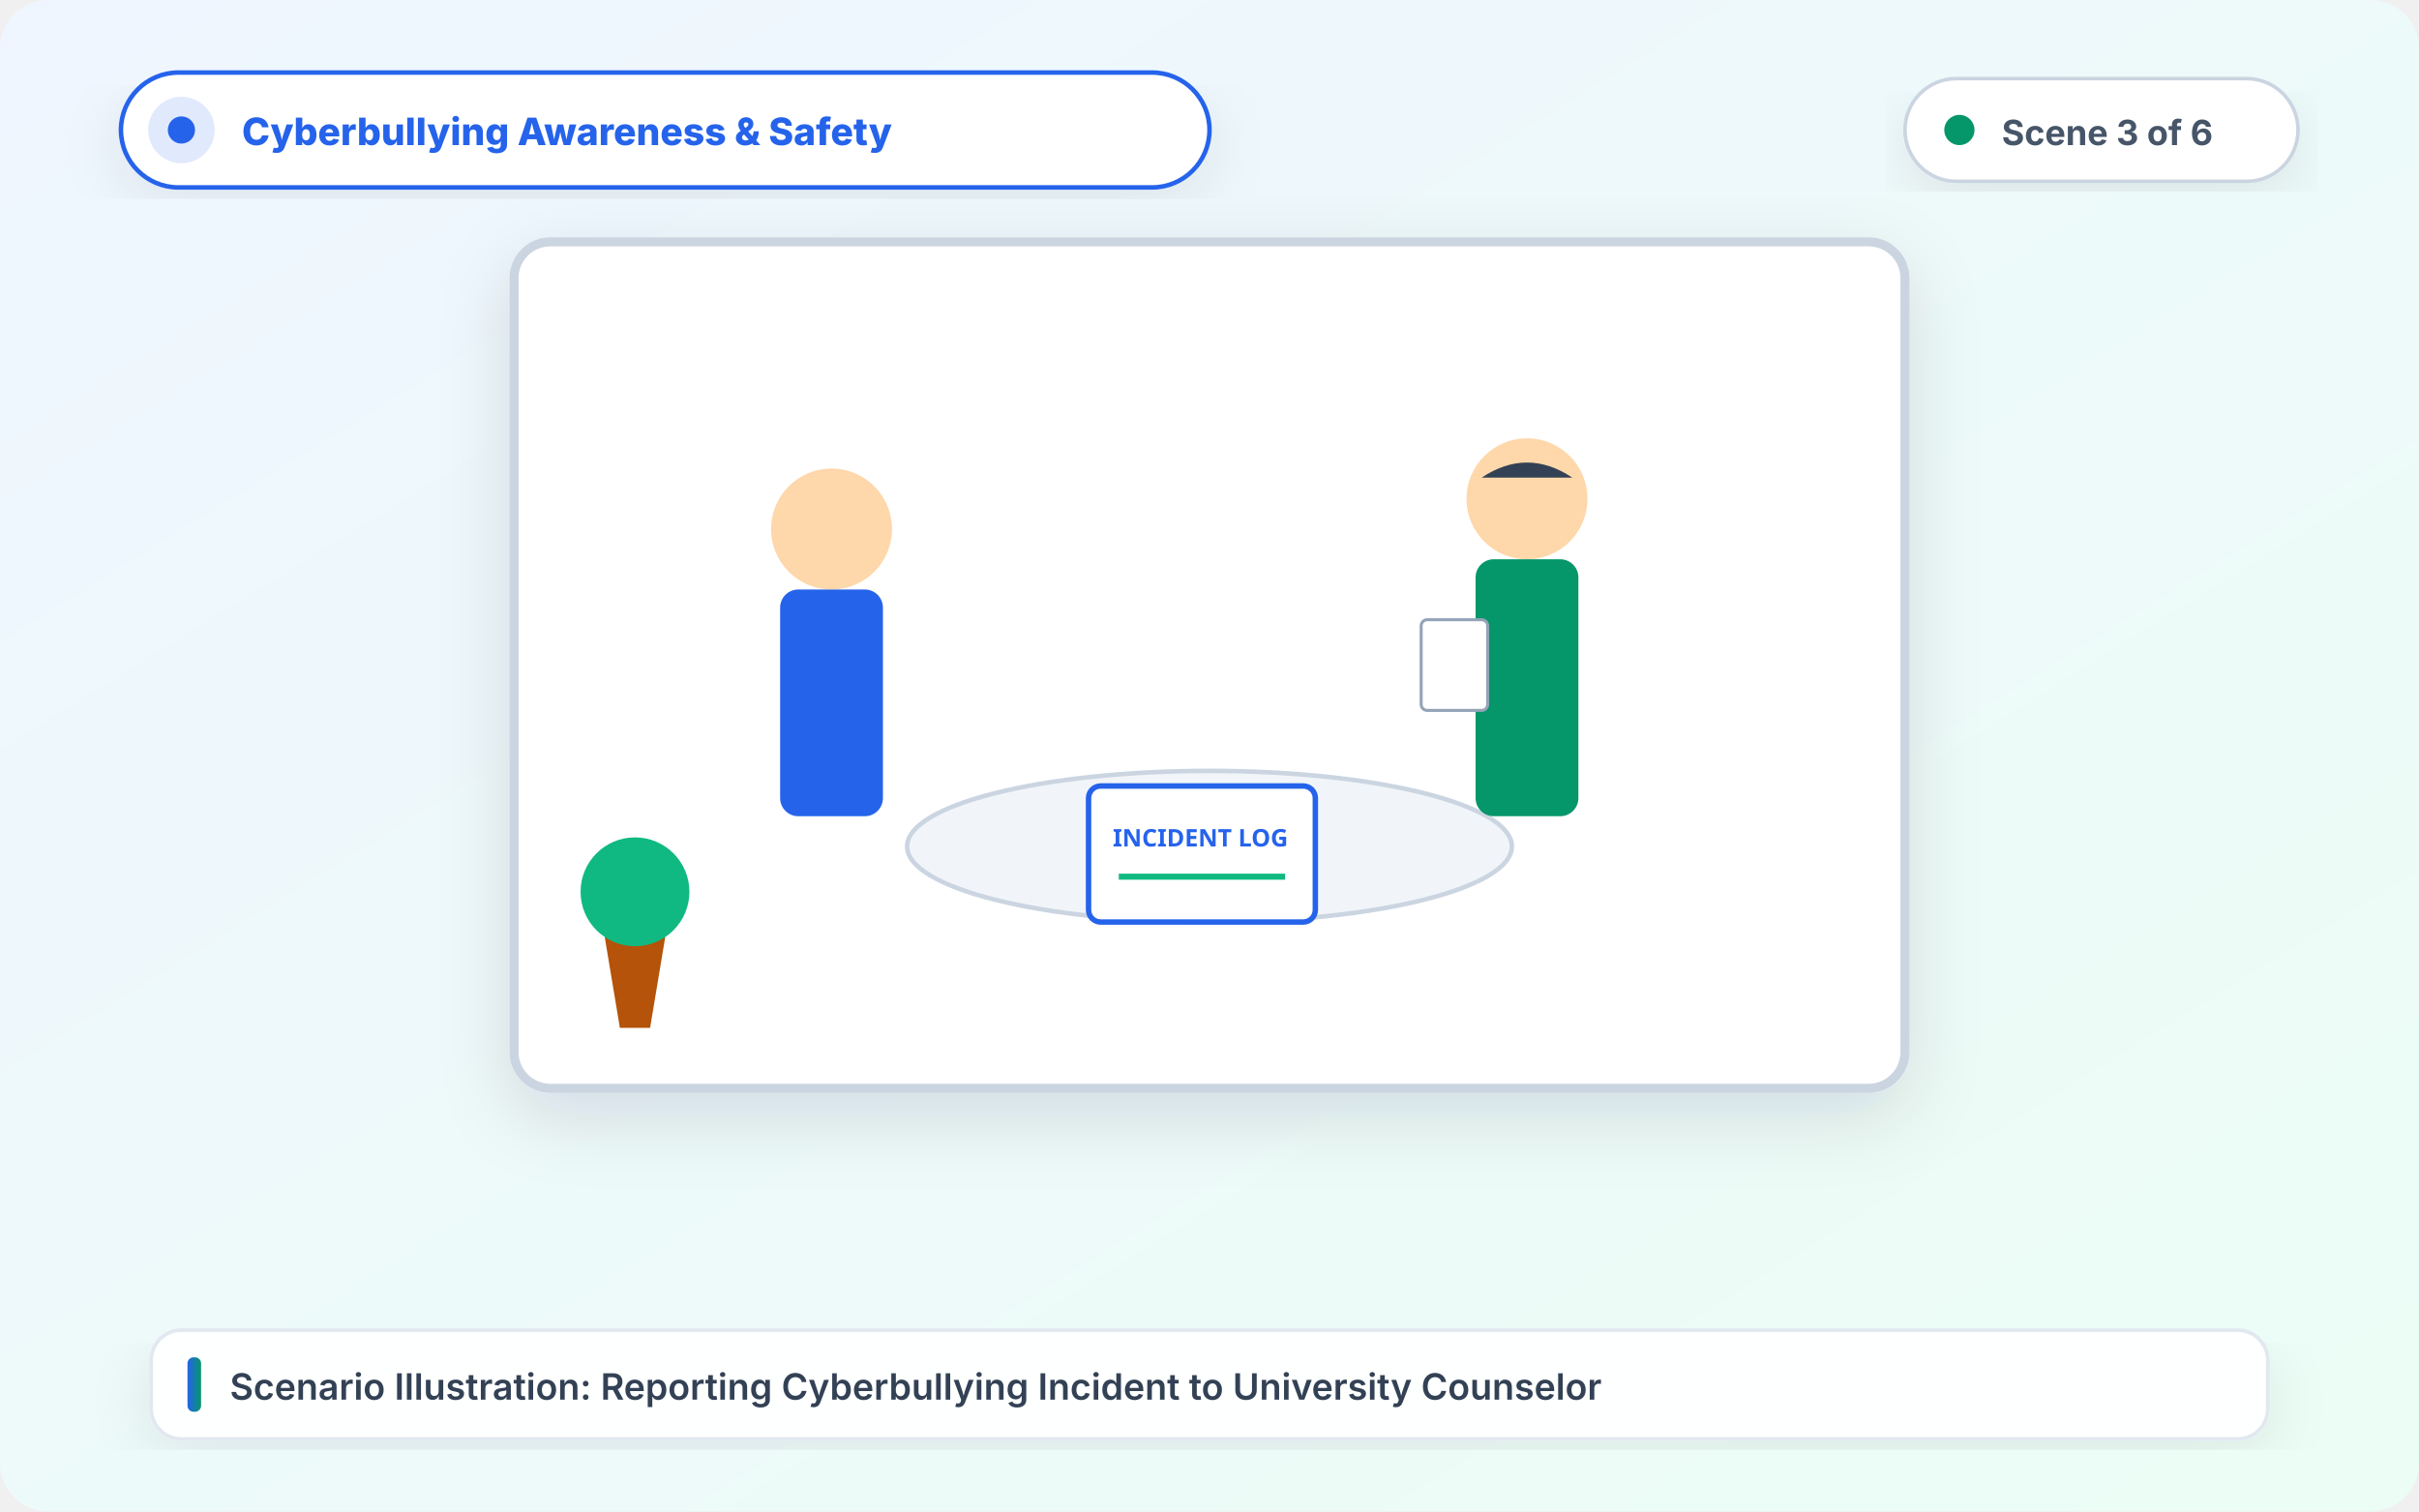
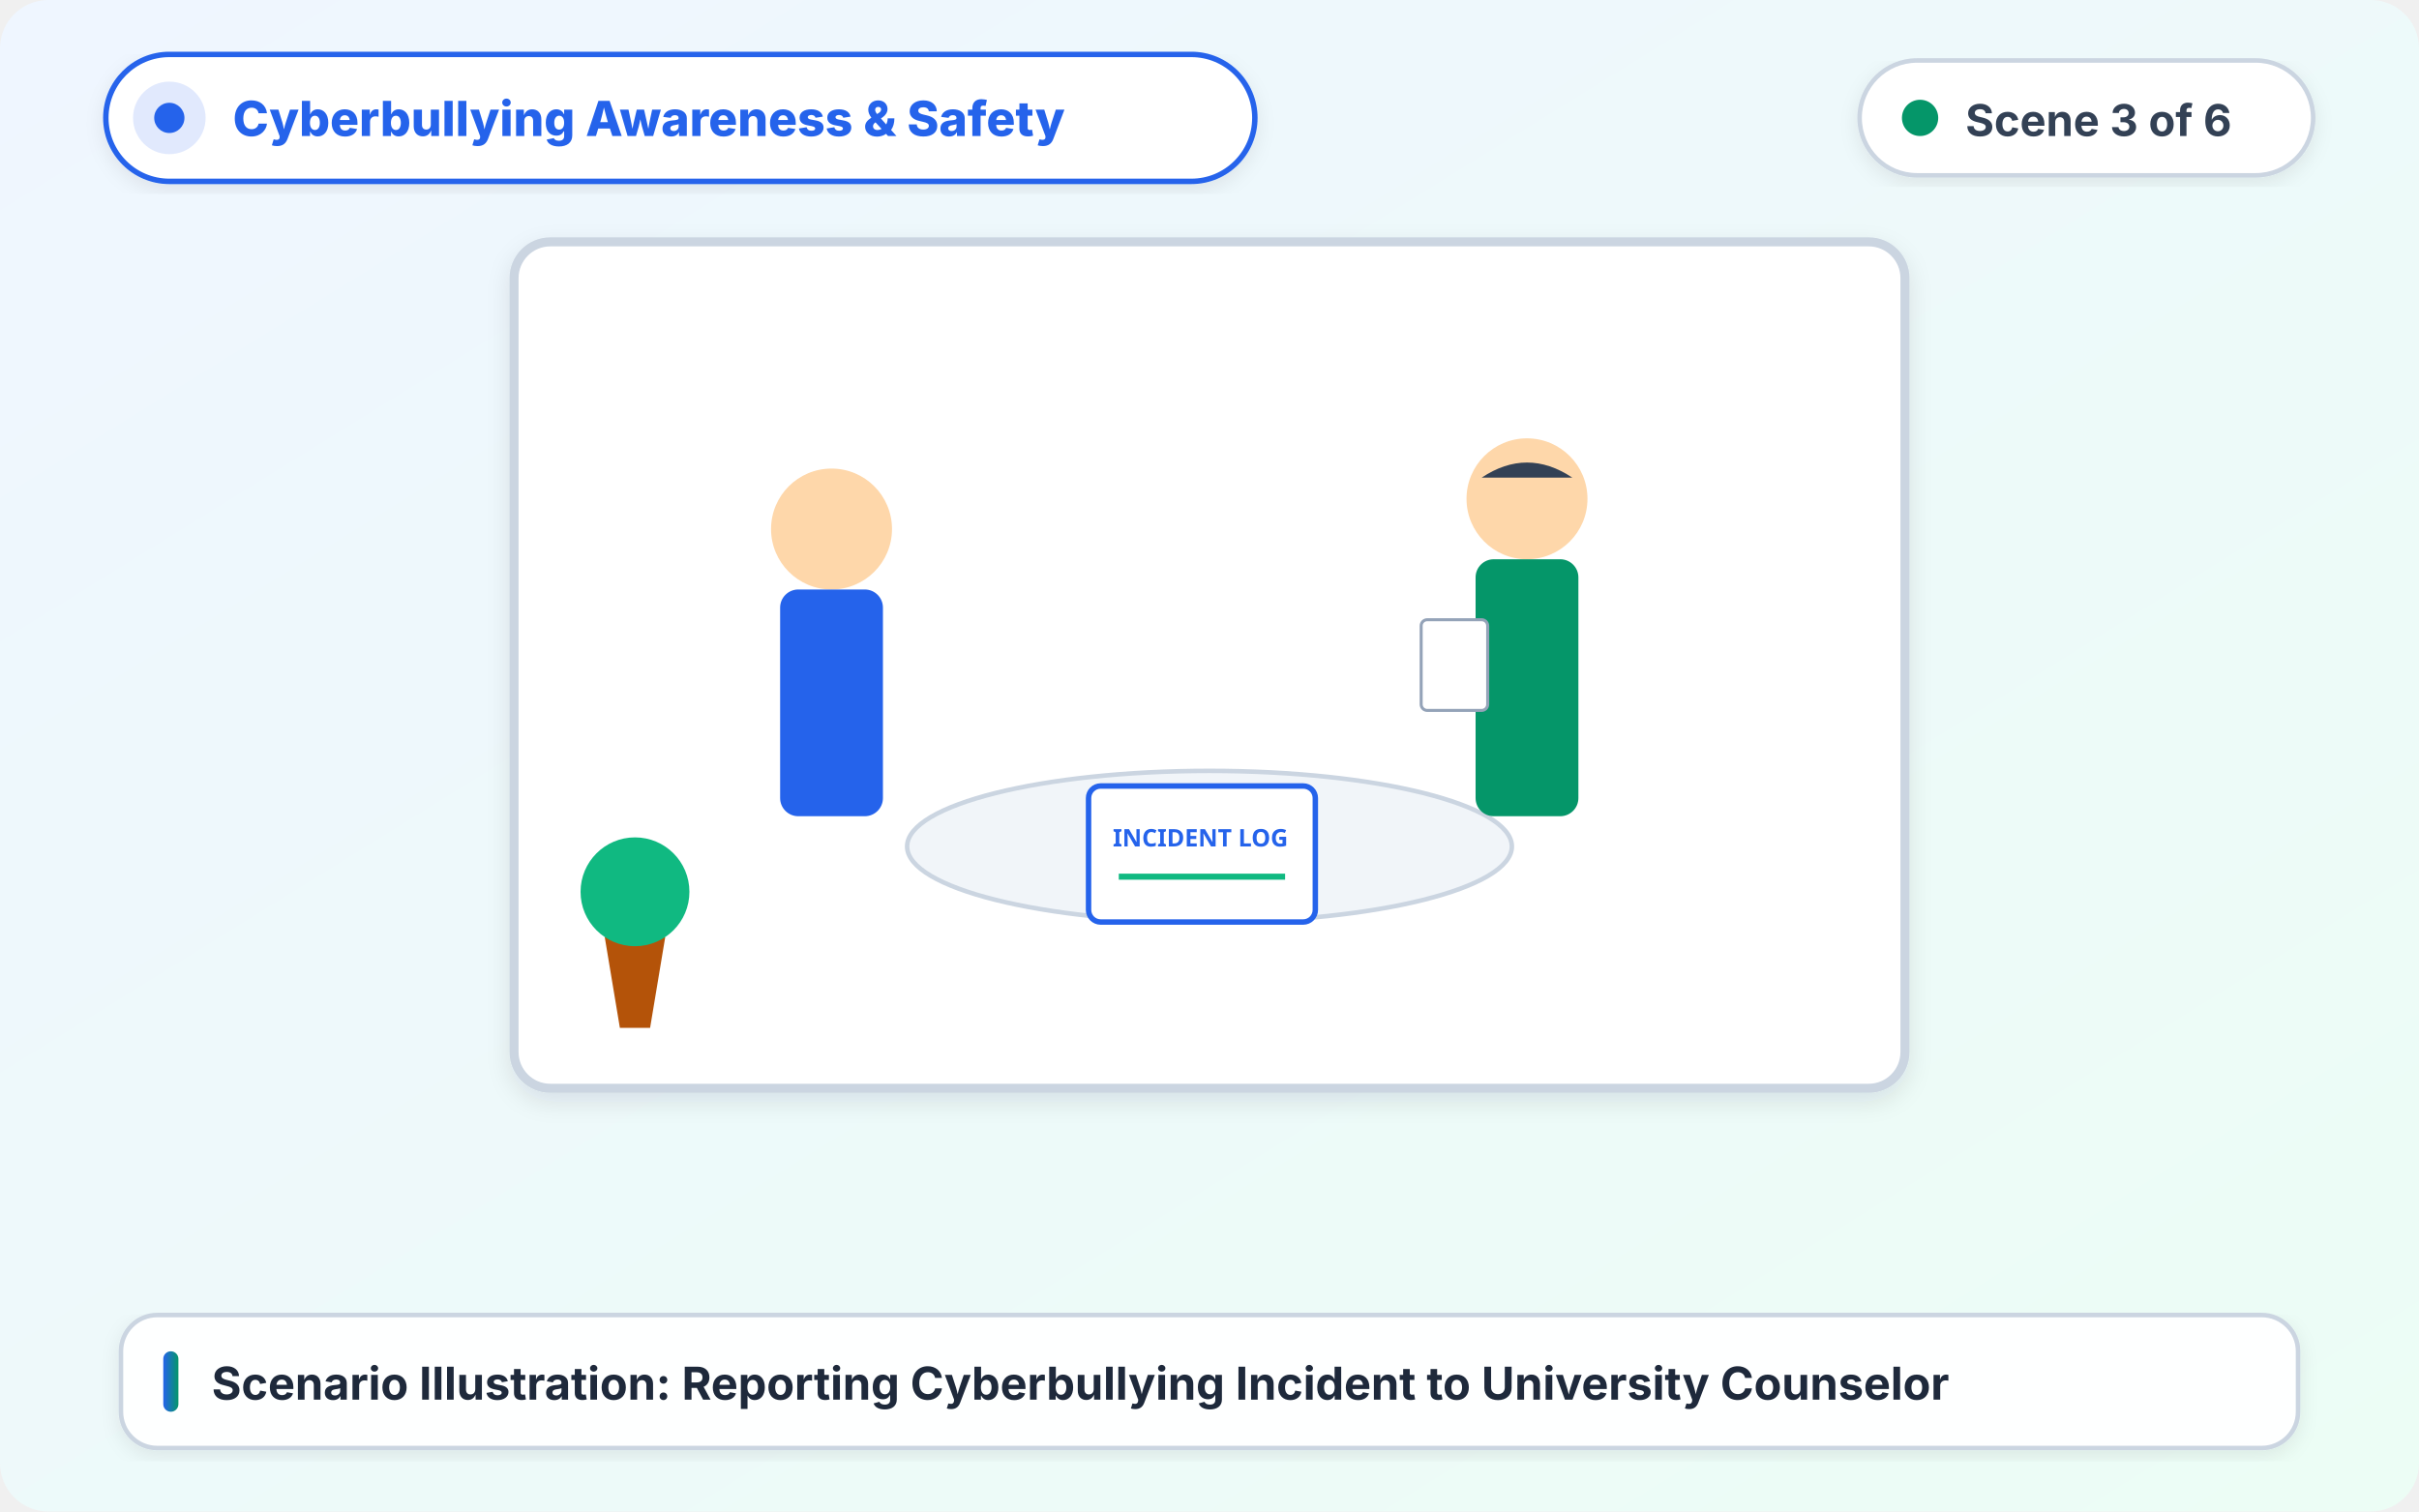
- <svg xmlns="http://www.w3.org/2000/svg" viewBox="0 0 800 500" width="100%" height="100%">
+ <svg xmlns="http://www.w3.org/2000/svg" viewBox="0 0 800 500" width="100%" height="100%" shape-rendering="geometricPrecision" text-rendering="geometricPrecision">
  <defs>
    <linearGradient id="bgGrad" x1="0%" y1="0%" x2="100%" y2="100%">
      <stop offset="0%" stop-color="#eff6ff" />
      <stop offset="100%" stop-color="#ecfdf5" />
    </linearGradient>
    <linearGradient id="accentGrad" x1="0%" y1="0%" x2="100%" y2="0%">
      <stop offset="0%" stop-color="#2563eb" />
      <stop offset="100%" stop-color="#059669" />
    </linearGradient>
    <filter id="shadow" x="-5%" y="-5%" width="110%" height="115%">
-       <feDropShadow dx="0" dy="6" stdDeviation="10" flood-color="#0f172a" flood-opacity="0.08" />
+       <feDropShadow dx="0" dy="2" stdDeviation="3" flood-color="#0f172a" flood-opacity="0.08" />
    </filter>
    <filter id="cardShadow" x="-8%" y="-8%" width="116%" height="120%">
-       <feDropShadow dx="0" dy="8" stdDeviation="12" flood-color="#0f172a" flood-opacity="0.12" />
+       <feDropShadow dx="0" dy="3" stdDeviation="4" flood-color="#0f172a" flood-opacity="0.10" />
    </filter>
    <filter id="softGlow" x="-15%" y="-15%" width="130%" height="130%">
-       <feDropShadow dx="0" dy="3" stdDeviation="6" flood-color="#2563eb" flood-opacity="0.22" />
+       <feDropShadow dx="0" dy="2" stdDeviation="3" flood-color="#2563eb" flood-opacity="0.18" />
    </filter>
  </defs>
  <rect width="800" height="500" rx="16" fill="url(#bgGrad)" />
-   <g transform="translate(40, 24)">
-     <rect x="0" y="0" width="360" height="38" rx="19" fill="#ffffff" stroke="#2563eb" stroke-width="1.5" filter="url(#shadow)" />
-     <circle cx="20" cy="19" r="11" fill="#2563eb" fill-opacity="0.14" />
-     <circle cx="20" cy="19" r="4.5" fill="#2563eb" />
-     <text x="40" y="24" font-family="system-ui, -apple-system, sans-serif" font-size="12.5" font-weight="800" fill="#2563eb">Cyberbullying Awareness &amp; Safety</text>
+   <g transform="translate(35, 18)">
+     <rect x="0" y="0" width="380" height="42" rx="21" fill="#ffffff" stroke="#2563eb" stroke-width="1.8" filter="url(#shadow)" />
+     <circle cx="21" cy="21" r="12" fill="#2563eb" fill-opacity="0.14" />
+     <circle cx="21" cy="21" r="5" fill="#2563eb" />
+     <text x="42" y="27" font-family="system-ui, -apple-system, sans-serif" font-size="16" font-weight="800" fill="#2563eb">Cyberbullying Awareness &amp; Safety</text>
  </g>
-   <g transform="translate(630, 26)">
-     <rect x="0" y="0" width="130" height="34" rx="17" fill="#ffffff" stroke="#cbd5e1" stroke-width="1.2" filter="url(#shadow)" />
-     <circle cx="18" cy="17" r="5" fill="#059669" />
-     <text x="32" y="22" font-family="system-ui, -apple-system, sans-serif" font-size="11.5" font-weight="700" fill="#475569">Scene 3 of 6</text>
+   <g transform="translate(615, 20)">
+     <rect x="0" y="0" width="150" height="38" rx="19" fill="#ffffff" stroke="#cbd5e1" stroke-width="1.5" filter="url(#shadow)" />
+     <circle cx="20" cy="19" r="6" fill="#059669" />
+     <text x="35" y="25" font-family="system-ui, -apple-system, sans-serif" font-size="14.5" font-weight="700" fill="#334155">Scene 3 of 6</text>
  </g>
  <rect x="170" y="80" width="460" height="280" rx="12" fill="#ffffff" stroke="#cbd5e1" stroke-width="3" filter="url(#cardShadow)" />
  <path d="M200 310 L220 310 L215 340 L205 340 Z" fill="#b45309" />
  <circle cx="210" cy="295" r="18" fill="#10b981" />
  <ellipse cx="400" cy="280" rx="100" ry="25" fill="#f1f5f9" stroke="#cbd5e1" stroke-width="1.5" />
  <rect x="360" y="260" width="75" height="45" rx="4" fill="#ffffff" stroke="#2563eb" stroke-width="1.8" />
  <text x="397" y="280" font-family="sans-serif" font-size="8" font-weight="700" fill="#2563eb" text-anchor="middle">INCIDENT LOG</text>
  <line x1="370" y1="290" x2="425" y2="290" stroke="#10b981" stroke-width="2" />
  <g transform="translate(250, 150)">
    <circle cx="25" cy="25" r="20" fill="#fed7aa" />
    <rect x="8" y="45" width="34" height="75" rx="6" fill="#2563eb" />
  </g>
  <g transform="translate(480, 140)">
    <circle cx="25" cy="25" r="20" fill="#fed7aa" />
    <path d="M10 18 Q25 8 40 18 Z" fill="#334155" />
    <rect x="8" y="45" width="34" height="85" rx="6" fill="#059669" />
    <rect x="-10" y="65" width="22" height="30" rx="2" fill="#ffffff" stroke="#94a3b8" />
  </g>
-   <g transform="translate(50, 440)">
-     <rect x="0" y="0" width="700" height="36" rx="10" fill="#ffffff" fill-opacity="0.95" stroke="#e2e8f0" stroke-width="1.2" filter="url(#shadow)" />
-     <rect x="12" y="9" width="4.5" height="18" rx="2" fill="url(#accentGrad)" />
-     <text x="26" y="23" font-family="system-ui, -apple-system, sans-serif" font-size="12" font-weight="600" fill="#334155">
+   <g transform="translate(40, 435)">
+     <rect x="0" y="0" width="720" height="44" rx="12" fill="#ffffff" fill-opacity="0.95" stroke="#cbd5e1" stroke-width="1.5" filter="url(#shadow)" />
+     <rect x="14" y="12" width="5" height="20" rx="2.5" fill="url(#accentGrad)" />
+     <text x="30" y="28" font-family="system-ui, -apple-system, sans-serif" font-size="15" font-weight="700" fill="#1e293b">
      Scenario Illustration: Reporting Cyberbullying Incident to University Counselor
    </text>
  </g>
</svg>
